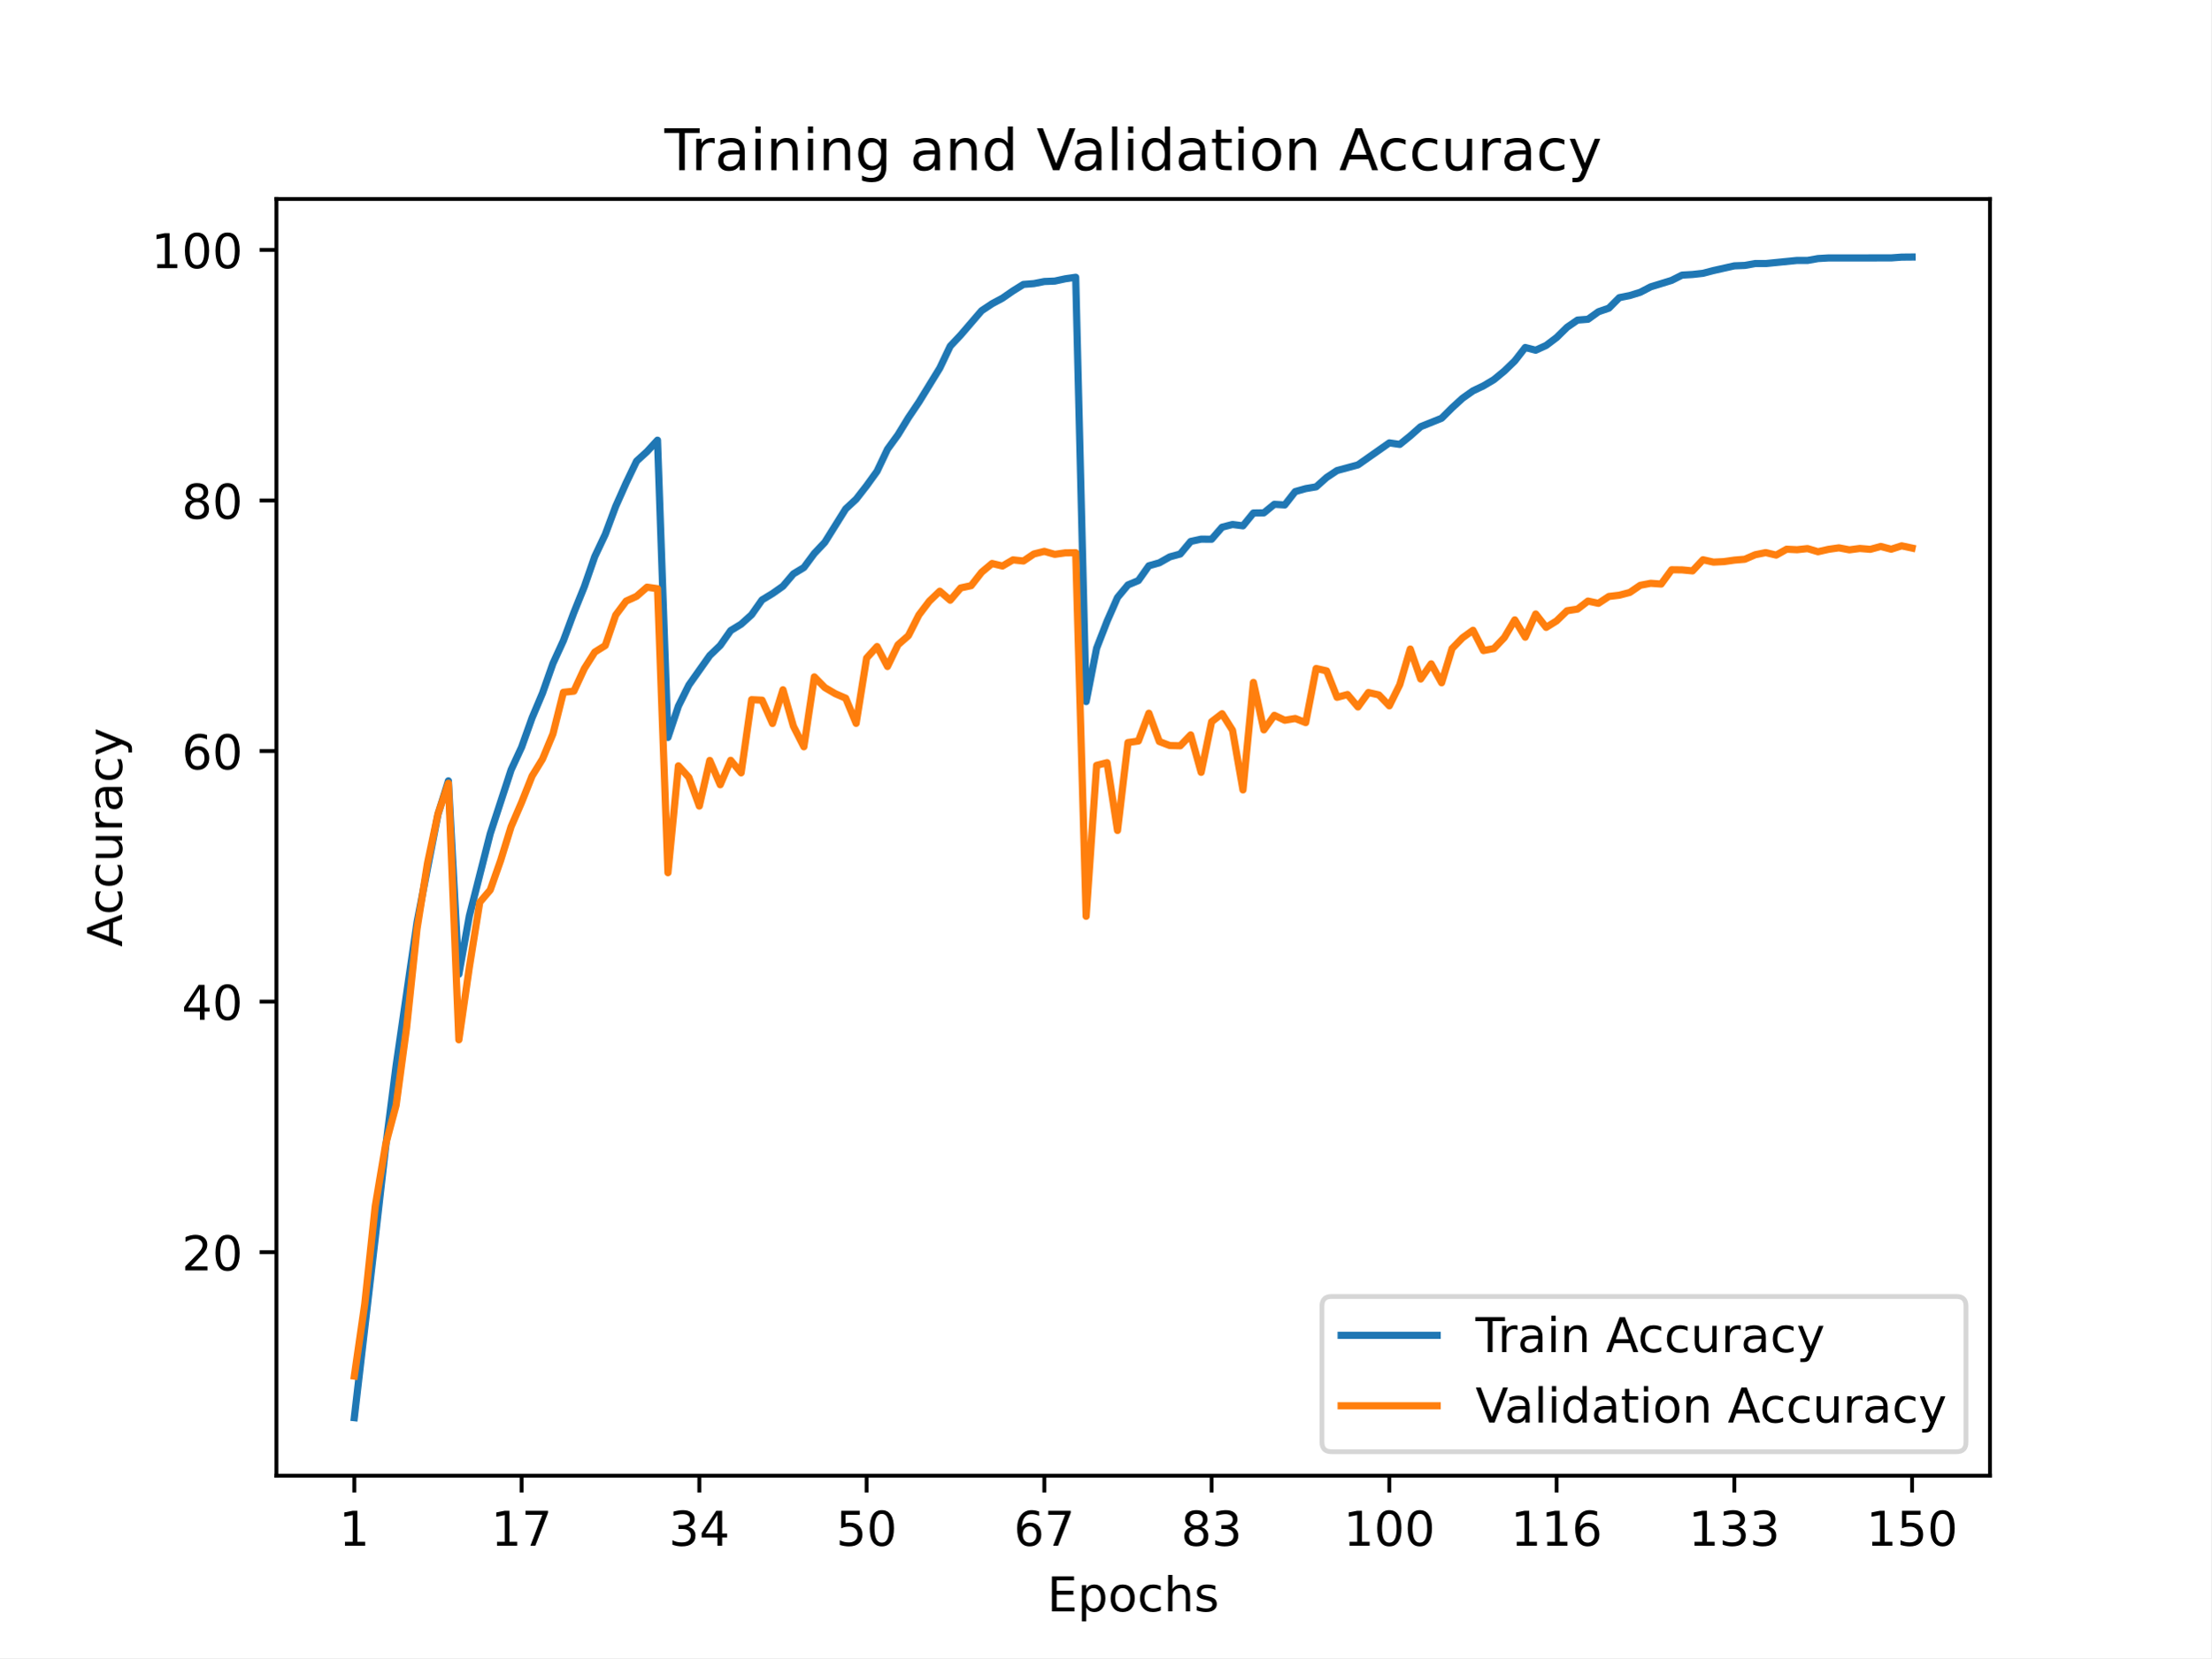
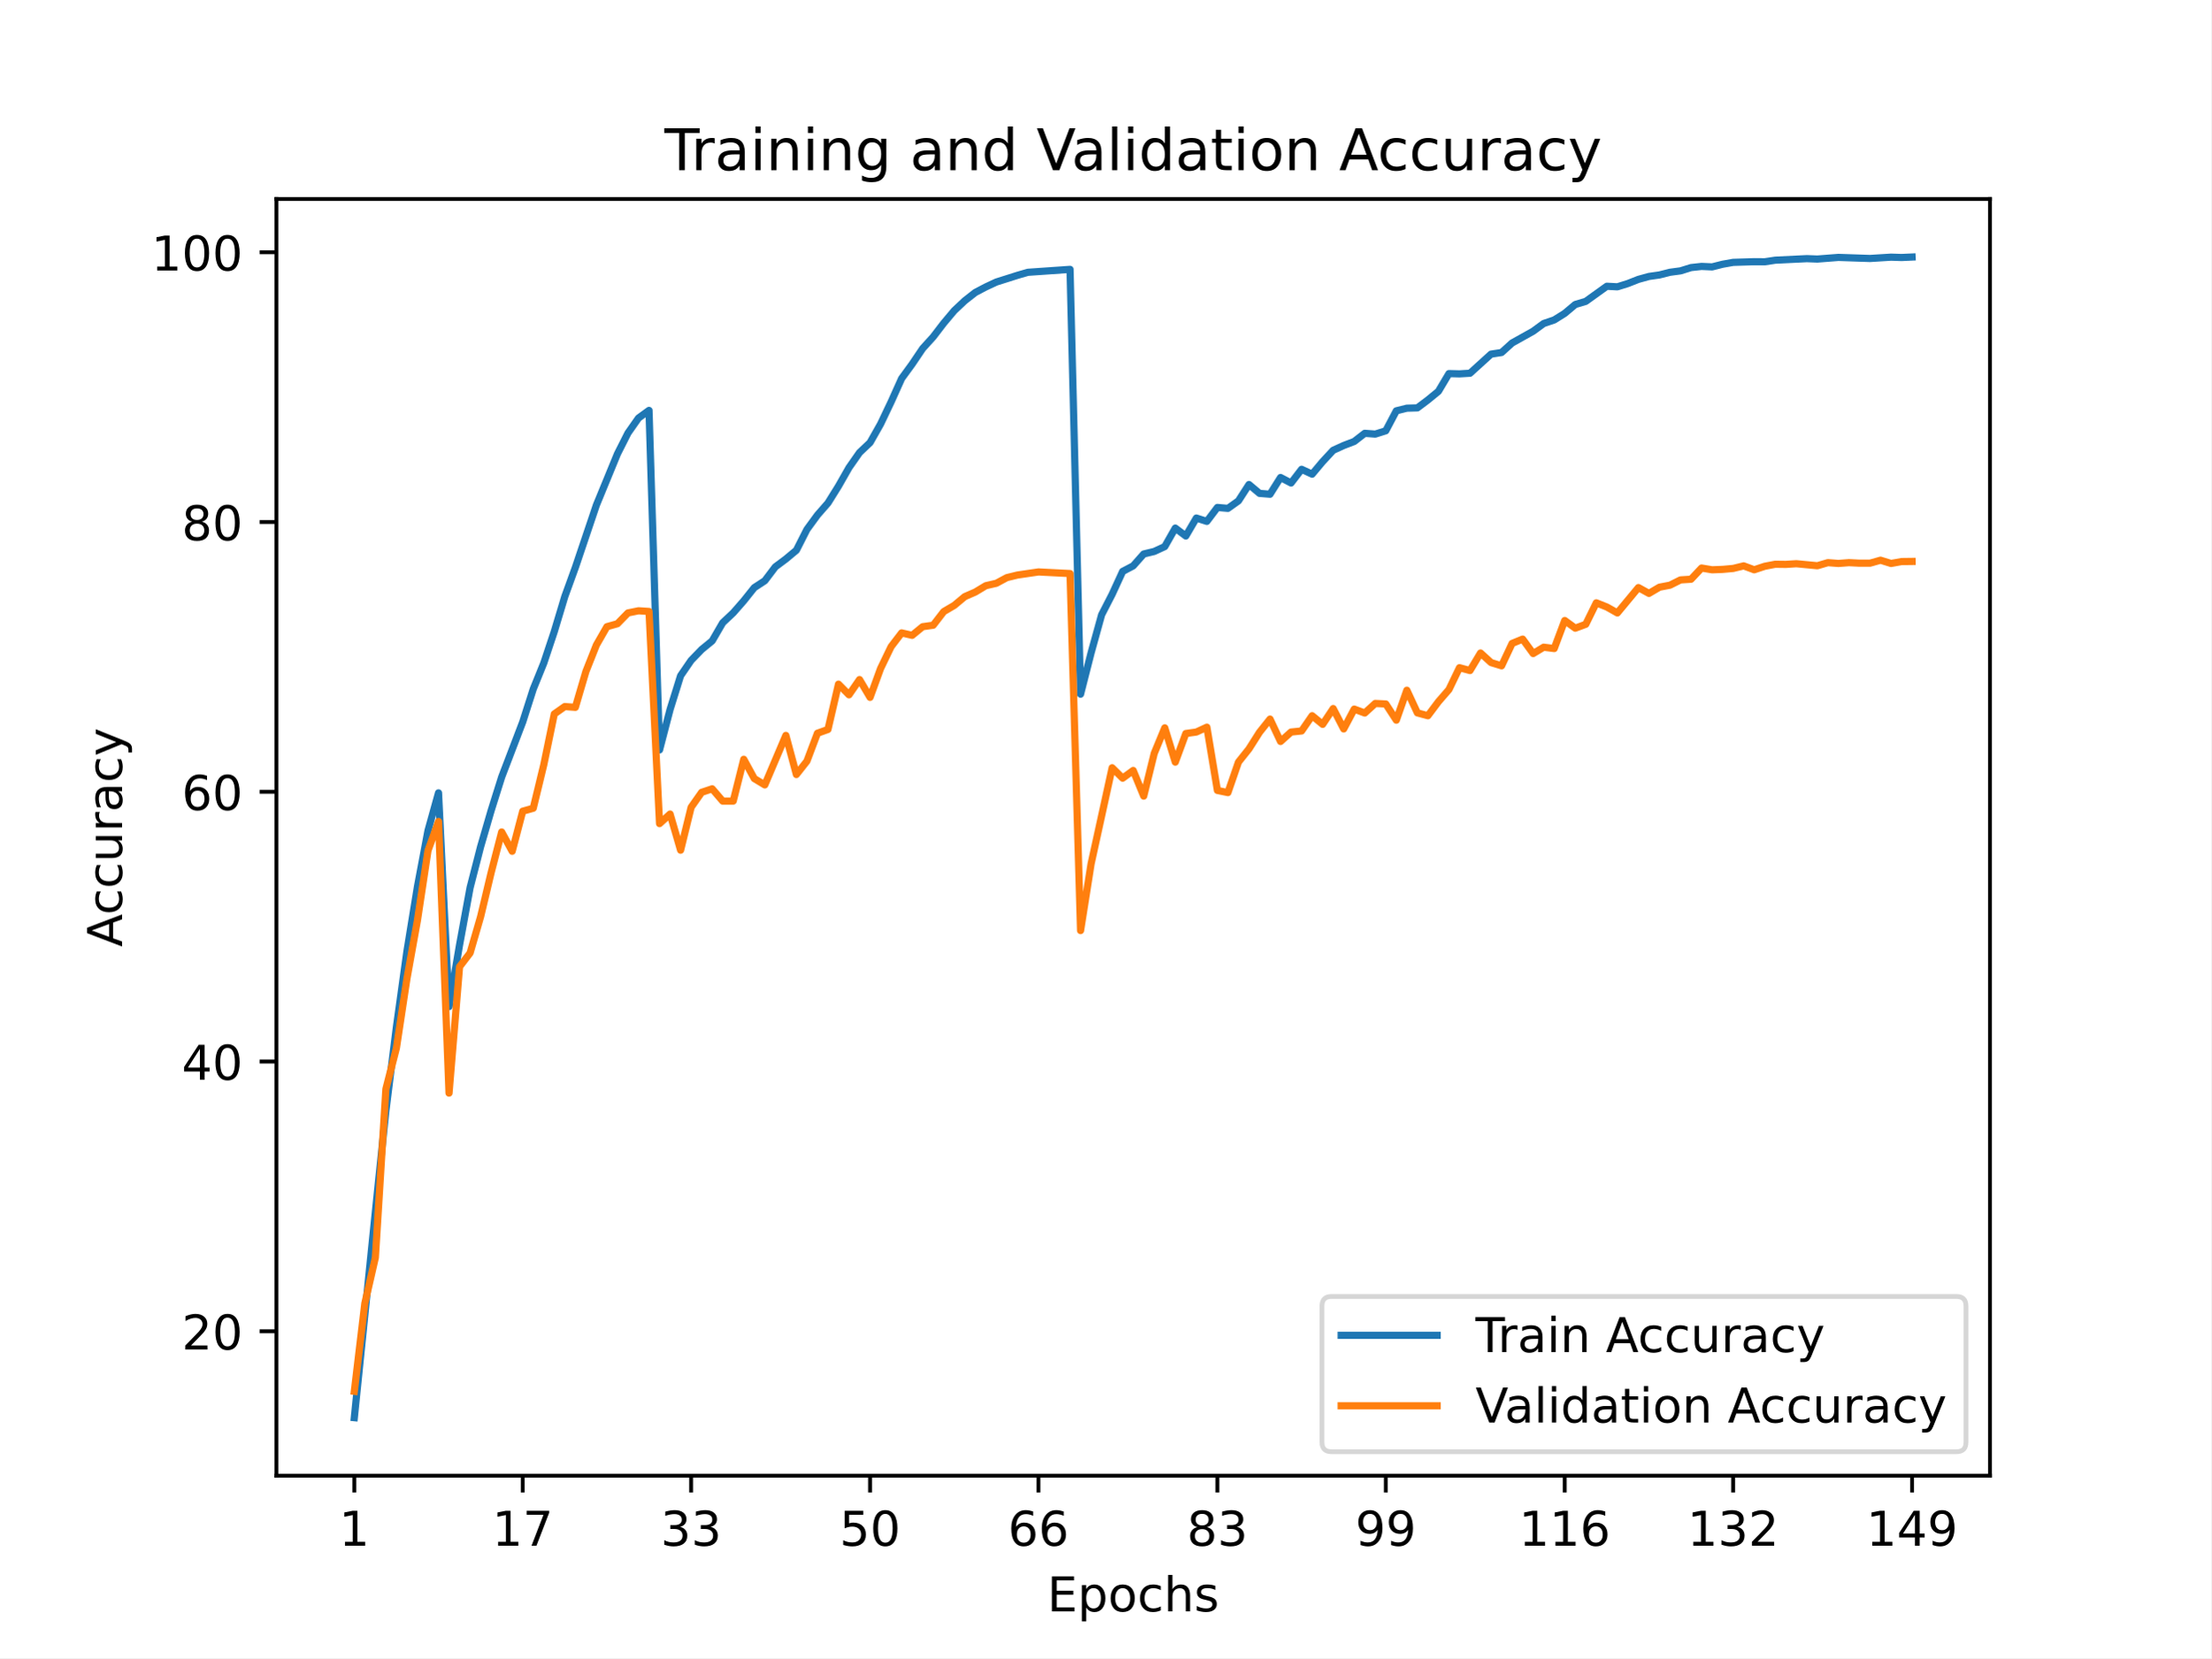
<svg xmlns="http://www.w3.org/2000/svg" xmlns:xlink="http://www.w3.org/1999/xlink" width="460.8pt" height="345.6pt" viewBox="0 0 460.8 345.6" version="1.1">
  <defs>
    <style type="text/css">*{stroke-linejoin: round; stroke-linecap: butt}</style>
  </defs>
  <g id="figure_1">
    <g id="patch_1">
      <path d="M 0 345.6  L 460.8 345.6  L 460.8 0  L 0 0  z " style="fill: #ffffff" />
    </g>
    <g id="axes_1">
      <g id="patch_2">
        <path d="M 57.6 307.584  L 414.72 307.584  L 414.72 41.472  L 57.6 41.472  z " style="fill: #ffffff" />
      </g>
      <g id="matplotlib.axis_1">
        <g id="xtick_1">
          <g id="line2d_1">
            <defs>
-               <path id="m12562f639a" d="M 0 0  L 0 3.5  " style="stroke: #000000; stroke-width: 0.8" />
+               <path id="ma870d7c509" d="M 0 0  L 0 3.5  " style="stroke: #000000; stroke-width: 0.8" />
            </defs>
            <g>
-               <use xlink:href="#m12562f639a" x="73.833" y="307.584" style="stroke: #000000; stroke-width: 0.8" />
+               <use xlink:href="#ma870d7c509" x="73.833" y="307.584" style="stroke: #000000; stroke-width: 0.8" />
            </g>
          </g>
          <g id="text_1">
            <g transform="translate(70.65148 322.1824) scale(0.1 -0.1)">
              <defs>
                <path id="DejaVuSans-31" d="M 794 531  L 1825 531  L 1825 4091  L 703 3866  L 703 4441  L 1819 4666  L 2450 4666  L 2450 531  L 3481 531  L 3481 0  L 794 0  L 794 531  z " transform="scale(0.015625)" />
              </defs>
              <use xlink:href="#DejaVuSans-31" />
            </g>
          </g>
        </g>
        <g id="xtick_2">
          <g id="line2d_2">
            <g>
-               <use xlink:href="#m12562f639a" x="108.695" y="307.584" style="stroke: #000000; stroke-width: 0.8" />
+               <use xlink:href="#ma870d7c509" x="108.931" y="307.584" style="stroke: #000000; stroke-width: 0.8" />
            </g>
          </g>
          <g id="text_2">
-             <g transform="translate(102.3325 322.1824) scale(0.1 -0.1)">
+             <g transform="translate(102.568 322.1824) scale(0.1 -0.1)">
              <defs>
                <path id="DejaVuSans-37" d="M 525 4666  L 3525 4666  L 3525 4397  L 1831 0  L 1172 0  L 2766 4134  L 525 4134  L 525 4666  z " transform="scale(0.015625)" />
              </defs>
              <use xlink:href="#DejaVuSans-31" />
              <use xlink:href="#DejaVuSans-37" x="63.623" />
            </g>
          </g>
        </g>
        <g id="xtick_3">
          <g id="line2d_3">
            <g>
-               <use xlink:href="#m12562f639a" x="145.736" y="307.584" style="stroke: #000000; stroke-width: 0.8" />
+               <use xlink:href="#ma870d7c509" x="144.028" y="307.584" style="stroke: #000000; stroke-width: 0.8" />
            </g>
          </g>
          <g id="text_3">
-             <g transform="translate(139.3736 322.1824) scale(0.1 -0.1)">
+             <g transform="translate(137.6658 322.1824) scale(0.1 -0.1)">
              <defs>
                <path id="DejaVuSans-33" d="M 2597 2516  Q 3050 2419 3304 2112  Q 3559 1806 3559 1356  Q 3559 666 3084 287  Q 2609 -91 1734 -91  Q 1441 -91 1130 -33  Q 819 25 488 141  L 488 750  Q 750 597 1062 519  Q 1375 441 1716 441  Q 2309 441 2620 675  Q 2931 909 2931 1356  Q 2931 1769 2642 2001  Q 2353 2234 1838 2234  L 1294 2234  L 1294 2753  L 1863 2753  Q 2328 2753 2575 2939  Q 2822 3125 2822 3475  Q 2822 3834 2567 4026  Q 2313 4219 1838 4219  Q 1578 4219 1281 4162  Q 984 4106 628 3988  L 628 4550  Q 988 4650 1302 4700  Q 1616 4750 1894 4750  Q 2613 4750 3031 4423  Q 3450 4097 3450 3541  Q 3450 3153 3228 2886  Q 3006 2619 2597 2516  z " transform="scale(0.015625)" />
-                 <path id="DejaVuSans-34" d="M 2419 4116  L 825 1625  L 2419 1625  L 2419 4116  z M 2253 4666  L 3047 4666  L 3047 1625  L 3713 1625  L 3713 1100  L 3047 1100  L 3047 0  L 2419 0  L 2419 1100  L 313 1100  L 313 1709  L 2253 4666  z " transform="scale(0.015625)" />
              </defs>
              <use xlink:href="#DejaVuSans-33" />
-               <use xlink:href="#DejaVuSans-34" x="63.623" />
+               <use xlink:href="#DejaVuSans-33" x="63.623" />
            </g>
          </g>
        </g>
        <g id="xtick_4">
          <g id="line2d_4">
            <g>
-               <use xlink:href="#m12562f639a" x="180.598" y="307.584" style="stroke: #000000; stroke-width: 0.8" />
+               <use xlink:href="#ma870d7c509" x="181.32" y="307.584" style="stroke: #000000; stroke-width: 0.8" />
            </g>
          </g>
          <g id="text_4">
-             <g transform="translate(174.2358 322.1824) scale(0.1 -0.1)">
+             <g transform="translate(174.9572 322.1824) scale(0.1 -0.1)">
              <defs>
                <path id="DejaVuSans-35" d="M 691 4666  L 3169 4666  L 3169 4134  L 1269 4134  L 1269 2991  Q 1406 3038 1543 3061  Q 1681 3084 1819 3084  Q 2600 3084 3056 2656  Q 3513 2228 3513 1497  Q 3513 744 3044 326  Q 2575 -91 1722 -91  Q 1428 -91 1123 -41  Q 819 9 494 109  L 494 744  Q 775 591 1075 516  Q 1375 441 1709 441  Q 2250 441 2565 725  Q 2881 1009 2881 1497  Q 2881 1984 2565 2268  Q 2250 2553 1709 2553  Q 1456 2553 1204 2497  Q 953 2441 691 2322  L 691 4666  z " transform="scale(0.015625)" />
                <path id="DejaVuSans-30" d="M 2034 4250  Q 1547 4250 1301 3770  Q 1056 3291 1056 2328  Q 1056 1369 1301 889  Q 1547 409 2034 409  Q 2525 409 2770 889  Q 3016 1369 3016 2328  Q 3016 3291 2770 3770  Q 2525 4250 2034 4250  z M 2034 4750  Q 2819 4750 3233 4129  Q 3647 3509 3647 2328  Q 3647 1150 3233 529  Q 2819 -91 2034 -91  Q 1250 -91 836 529  Q 422 1150 422 2328  Q 422 3509 836 4129  Q 1250 4750 2034 4750  z " transform="scale(0.015625)" />
              </defs>
              <use xlink:href="#DejaVuSans-35" />
              <use xlink:href="#DejaVuSans-30" x="63.623" />
            </g>
          </g>
        </g>
        <g id="xtick_5">
          <g id="line2d_5">
            <g>
-               <use xlink:href="#m12562f639a" x="217.639" y="307.584" style="stroke: #000000; stroke-width: 0.8" />
+               <use xlink:href="#ma870d7c509" x="216.417" y="307.584" style="stroke: #000000; stroke-width: 0.8" />
            </g>
          </g>
          <g id="text_5">
-             <g transform="translate(211.2769 322.1824) scale(0.1 -0.1)">
+             <g transform="translate(210.055 322.1824) scale(0.1 -0.1)">
              <defs>
                <path id="DejaVuSans-36" d="M 2113 2584  Q 1688 2584 1439 2293  Q 1191 2003 1191 1497  Q 1191 994 1439 701  Q 1688 409 2113 409  Q 2538 409 2786 701  Q 3034 994 3034 1497  Q 3034 2003 2786 2293  Q 2538 2584 2113 2584  z M 3366 4563  L 3366 3988  Q 3128 4100 2886 4159  Q 2644 4219 2406 4219  Q 1781 4219 1451 3797  Q 1122 3375 1075 2522  Q 1259 2794 1537 2939  Q 1816 3084 2150 3084  Q 2853 3084 3261 2657  Q 3669 2231 3669 1497  Q 3669 778 3244 343  Q 2819 -91 2113 -91  Q 1303 -91 875 529  Q 447 1150 447 2328  Q 447 3434 972 4092  Q 1497 4750 2381 4750  Q 2619 4750 2861 4703  Q 3103 4656 3366 4563  z " transform="scale(0.015625)" />
              </defs>
              <use xlink:href="#DejaVuSans-36" />
-               <use xlink:href="#DejaVuSans-37" x="63.623" />
+               <use xlink:href="#DejaVuSans-36" x="63.623" />
            </g>
          </g>
        </g>
        <g id="xtick_6">
          <g id="line2d_6">
            <g>
-               <use xlink:href="#m12562f639a" x="252.502" y="307.584" style="stroke: #000000; stroke-width: 0.8" />
+               <use xlink:href="#ma870d7c509" x="253.709" y="307.584" style="stroke: #000000; stroke-width: 0.8" />
            </g>
          </g>
          <g id="text_6">
-             <g transform="translate(246.1392 322.1824) scale(0.1 -0.1)">
+             <g transform="translate(247.3464 322.1824) scale(0.1 -0.1)">
              <defs>
                <path id="DejaVuSans-38" d="M 2034 2216  Q 1584 2216 1326 1975  Q 1069 1734 1069 1313  Q 1069 891 1326 650  Q 1584 409 2034 409  Q 2484 409 2743 651  Q 3003 894 3003 1313  Q 3003 1734 2745 1975  Q 2488 2216 2034 2216  z M 1403 2484  Q 997 2584 770 2862  Q 544 3141 544 3541  Q 544 4100 942 4425  Q 1341 4750 2034 4750  Q 2731 4750 3128 4425  Q 3525 4100 3525 3541  Q 3525 3141 3298 2862  Q 3072 2584 2669 2484  Q 3125 2378 3379 2068  Q 3634 1759 3634 1313  Q 3634 634 3220 271  Q 2806 -91 2034 -91  Q 1263 -91 848 271  Q 434 634 434 1313  Q 434 1759 690 2068  Q 947 2378 1403 2484  z M 1172 3481  Q 1172 3119 1398 2916  Q 1625 2713 2034 2713  Q 2441 2713 2670 2916  Q 2900 3119 2900 3481  Q 2900 3844 2670 4047  Q 2441 4250 2034 4250  Q 1625 4250 1398 4047  Q 1172 3844 1172 3481  z " transform="scale(0.015625)" />
              </defs>
              <use xlink:href="#DejaVuSans-38" />
              <use xlink:href="#DejaVuSans-33" x="63.623" />
            </g>
          </g>
        </g>
        <g id="xtick_7">
          <g id="line2d_7">
            <g>
-               <use xlink:href="#m12562f639a" x="289.543" y="307.584" style="stroke: #000000; stroke-width: 0.8" />
+               <use xlink:href="#ma870d7c509" x="288.807" y="307.584" style="stroke: #000000; stroke-width: 0.8" />
            </g>
          </g>
          <g id="text_7">
-             <g transform="translate(279.999 322.1824) scale(0.1 -0.1)">
-               <use xlink:href="#DejaVuSans-31" />
-               <use xlink:href="#DejaVuSans-30" x="63.623" />
-               <use xlink:href="#DejaVuSans-30" x="127.246" />
+             <g transform="translate(282.4442 322.1824) scale(0.1 -0.1)">
+               <defs>
+                 <path id="DejaVuSans-39" d="M 703 97  L 703 672  Q 941 559 1184 500  Q 1428 441 1663 441  Q 2288 441 2617 861  Q 2947 1281 2994 2138  Q 2813 1869 2534 1725  Q 2256 1581 1919 1581  Q 1219 1581 811 2004  Q 403 2428 403 3163  Q 403 3881 828 4315  Q 1253 4750 1959 4750  Q 2769 4750 3195 4129  Q 3622 3509 3622 2328  Q 3622 1225 3098 567  Q 2575 -91 1691 -91  Q 1453 -91 1209 -44  Q 966 3 703 97  z M 1959 2075  Q 2384 2075 2632 2365  Q 2881 2656 2881 3163  Q 2881 3666 2632 3958  Q 2384 4250 1959 4250  Q 1534 4250 1286 3958  Q 1038 3666 1038 3163  Q 1038 2656 1286 2365  Q 1534 2075 1959 2075  z " transform="scale(0.015625)" />
+               </defs>
+               <use xlink:href="#DejaVuSans-39" />
+               <use xlink:href="#DejaVuSans-39" x="63.623" />
            </g>
          </g>
        </g>
        <g id="xtick_8">
          <g id="line2d_8">
            <g>
-               <use xlink:href="#m12562f639a" x="324.405" y="307.584" style="stroke: #000000; stroke-width: 0.8" />
+               <use xlink:href="#ma870d7c509" x="326.098" y="307.584" style="stroke: #000000; stroke-width: 0.8" />
            </g>
          </g>
          <g id="text_8">
-             <g transform="translate(314.8613 322.1824) scale(0.1 -0.1)">
+             <g transform="translate(316.5543 322.1824) scale(0.1 -0.1)">
              <use xlink:href="#DejaVuSans-31" />
              <use xlink:href="#DejaVuSans-31" x="63.623" />
              <use xlink:href="#DejaVuSans-36" x="127.246" />
            </g>
          </g>
        </g>
        <g id="xtick_9">
          <g id="line2d_9">
            <g>
-               <use xlink:href="#m12562f639a" x="361.446" y="307.584" style="stroke: #000000; stroke-width: 0.8" />
+               <use xlink:href="#ma870d7c509" x="361.196" y="307.584" style="stroke: #000000; stroke-width: 0.8" />
            </g>
          </g>
          <g id="text_9">
-             <g transform="translate(351.9024 322.1824) scale(0.1 -0.1)">
+             <g transform="translate(351.6521 322.1824) scale(0.1 -0.1)">
+               <defs>
+                 <path id="DejaVuSans-32" d="M 1228 531  L 3431 531  L 3431 0  L 469 0  L 469 531  Q 828 903 1448 1529  Q 2069 2156 2228 2338  Q 2531 2678 2651 2914  Q 2772 3150 2772 3378  Q 2772 3750 2511 3984  Q 2250 4219 1831 4219  Q 1534 4219 1204 4116  Q 875 4013 500 3803  L 500 4441  Q 881 4594 1212 4672  Q 1544 4750 1819 4750  Q 2544 4750 2975 4387  Q 3406 4025 3406 3419  Q 3406 3131 3298 2873  Q 3191 2616 2906 2266  Q 2828 2175 2409 1742  Q 1991 1309 1228 531  z " transform="scale(0.015625)" />
+               </defs>
              <use xlink:href="#DejaVuSans-31" />
              <use xlink:href="#DejaVuSans-33" x="63.623" />
-               <use xlink:href="#DejaVuSans-33" x="127.246" />
+               <use xlink:href="#DejaVuSans-32" x="127.246" />
            </g>
          </g>
        </g>
        <g id="xtick_10">
          <g id="line2d_10">
            <g>
-               <use xlink:href="#m12562f639a" x="398.487" y="307.584" style="stroke: #000000; stroke-width: 0.8" />
+               <use xlink:href="#ma870d7c509" x="398.487" y="307.584" style="stroke: #000000; stroke-width: 0.8" />
            </g>
          </g>
          <g id="text_10">
            <g transform="translate(388.9435 322.1824) scale(0.1 -0.1)">
-               <use xlink:href="#DejaVuSans-31" />
-               <use xlink:href="#DejaVuSans-35" x="63.623" />
-               <use xlink:href="#DejaVuSans-30" x="127.246" />
+               <defs>
+                 <path id="DejaVuSans-34" d="M 2419 4116  L 825 1625  L 2419 1625  L 2419 4116  z M 2253 4666  L 3047 4666  L 3047 1625  L 3713 1625  L 3713 1100  L 3047 1100  L 3047 0  L 2419 0  L 2419 1100  L 313 1100  L 313 1709  L 2253 4666  z " transform="scale(0.015625)" />
+               </defs>
+               <use xlink:href="#DejaVuSans-31" />
+               <use xlink:href="#DejaVuSans-34" x="63.623" />
+               <use xlink:href="#DejaVuSans-39" x="127.246" />
            </g>
          </g>
        </g>
        <g id="text_11">
          <g transform="translate(218.2444 335.8606) scale(0.1 -0.1)">
            <defs>
              <path id="DejaVuSans-45" d="M 628 4666  L 3578 4666  L 3578 4134  L 1259 4134  L 1259 2753  L 3481 2753  L 3481 2222  L 1259 2222  L 1259 531  L 3634 531  L 3634 0  L 628 0  L 628 4666  z " transform="scale(0.015625)" />
              <path id="DejaVuSans-70" d="M 1159 525  L 1159 -1331  L 581 -1331  L 581 3500  L 1159 3500  L 1159 2969  Q 1341 3281 1617 3432  Q 1894 3584 2278 3584  Q 2916 3584 3314 3078  Q 3713 2572 3713 1747  Q 3713 922 3314 415  Q 2916 -91 2278 -91  Q 1894 -91 1617 61  Q 1341 213 1159 525  z M 3116 1747  Q 3116 2381 2855 2742  Q 2594 3103 2138 3103  Q 1681 3103 1420 2742  Q 1159 2381 1159 1747  Q 1159 1113 1420 752  Q 1681 391 2138 391  Q 2594 391 2855 752  Q 3116 1113 3116 1747  z " transform="scale(0.015625)" />
              <path id="DejaVuSans-6f" d="M 1959 3097  Q 1497 3097 1228 2736  Q 959 2375 959 1747  Q 959 1119 1226 758  Q 1494 397 1959 397  Q 2419 397 2687 759  Q 2956 1122 2956 1747  Q 2956 2369 2687 2733  Q 2419 3097 1959 3097  z M 1959 3584  Q 2709 3584 3137 3096  Q 3566 2609 3566 1747  Q 3566 888 3137 398  Q 2709 -91 1959 -91  Q 1206 -91 779 398  Q 353 888 353 1747  Q 353 2609 779 3096  Q 1206 3584 1959 3584  z " transform="scale(0.015625)" />
              <path id="DejaVuSans-63" d="M 3122 3366  L 3122 2828  Q 2878 2963 2633 3030  Q 2388 3097 2138 3097  Q 1578 3097 1268 2742  Q 959 2388 959 1747  Q 959 1106 1268 751  Q 1578 397 2138 397  Q 2388 397 2633 464  Q 2878 531 3122 666  L 3122 134  Q 2881 22 2623 -34  Q 2366 -91 2075 -91  Q 1284 -91 818 406  Q 353 903 353 1747  Q 353 2603 823 3093  Q 1294 3584 2113 3584  Q 2378 3584 2631 3529  Q 2884 3475 3122 3366  z " transform="scale(0.015625)" />
              <path id="DejaVuSans-68" d="M 3513 2113  L 3513 0  L 2938 0  L 2938 2094  Q 2938 2591 2744 2837  Q 2550 3084 2163 3084  Q 1697 3084 1428 2787  Q 1159 2491 1159 1978  L 1159 0  L 581 0  L 581 4863  L 1159 4863  L 1159 2956  Q 1366 3272 1645 3428  Q 1925 3584 2291 3584  Q 2894 3584 3203 3211  Q 3513 2838 3513 2113  z " transform="scale(0.015625)" />
              <path id="DejaVuSans-73" d="M 2834 3397  L 2834 2853  Q 2591 2978 2328 3040  Q 2066 3103 1784 3103  Q 1356 3103 1142 2972  Q 928 2841 928 2578  Q 928 2378 1081 2264  Q 1234 2150 1697 2047  L 1894 2003  Q 2506 1872 2764 1633  Q 3022 1394 3022 966  Q 3022 478 2636 193  Q 2250 -91 1575 -91  Q 1294 -91 989 -36  Q 684 19 347 128  L 347 722  Q 666 556 975 473  Q 1284 391 1588 391  Q 1994 391 2212 530  Q 2431 669 2431 922  Q 2431 1156 2273 1281  Q 2116 1406 1581 1522  L 1381 1569  Q 847 1681 609 1914  Q 372 2147 372 2553  Q 372 3047 722 3315  Q 1072 3584 1716 3584  Q 2034 3584 2315 3537  Q 2597 3491 2834 3397  z " transform="scale(0.015625)" />
            </defs>
            <use xlink:href="#DejaVuSans-45" />
            <use xlink:href="#DejaVuSans-70" x="63.184" />
            <use xlink:href="#DejaVuSans-6f" x="126.66" />
            <use xlink:href="#DejaVuSans-63" x="187.842" />
            <use xlink:href="#DejaVuSans-68" x="242.822" />
            <use xlink:href="#DejaVuSans-73" x="306.201" />
          </g>
        </g>
      </g>
      <g id="matplotlib.axis_2">
        <g id="ytick_1">
          <g id="line2d_11">
            <defs>
-               <path id="m6fc4ee5224" d="M 0 0  L -3.5 0  " style="stroke: #000000; stroke-width: 0.8" />
+               <path id="mbb28086193" d="M 0 0  L -3.5 0  " style="stroke: #000000; stroke-width: 0.8" />
            </defs>
            <g>
-               <use xlink:href="#m6fc4ee5224" x="57.6" y="260.997" style="stroke: #000000; stroke-width: 0.8" />
+               <use xlink:href="#mbb28086193" x="57.6" y="277.484" style="stroke: #000000; stroke-width: 0.8" />
            </g>
          </g>
          <g id="text_12">
-             <g transform="translate(37.875 264.7959) scale(0.1 -0.1)">
-               <defs>
-                 <path id="DejaVuSans-32" d="M 1228 531  L 3431 531  L 3431 0  L 469 0  L 469 531  Q 828 903 1448 1529  Q 2069 2156 2228 2338  Q 2531 2678 2651 2914  Q 2772 3150 2772 3378  Q 2772 3750 2511 3984  Q 2250 4219 1831 4219  Q 1534 4219 1204 4116  Q 875 4013 500 3803  L 500 4441  Q 881 4594 1212 4672  Q 1544 4750 1819 4750  Q 2544 4750 2975 4387  Q 3406 4025 3406 3419  Q 3406 3131 3298 2873  Q 3191 2616 2906 2266  Q 2828 2175 2409 1742  Q 1991 1309 1228 531  z " transform="scale(0.015625)" />
-               </defs>
+             <g transform="translate(37.875 281.2835) scale(0.1 -0.1)">
              <use xlink:href="#DejaVuSans-32" />
              <use xlink:href="#DejaVuSans-30" x="63.623" />
            </g>
          </g>
        </g>
        <g id="ytick_2">
          <g id="line2d_12">
            <g>
-               <use xlink:href="#m6fc4ee5224" x="57.6" y="208.769" style="stroke: #000000; stroke-width: 0.8" />
+               <use xlink:href="#mbb28086193" x="57.6" y="221.258" style="stroke: #000000; stroke-width: 0.8" />
            </g>
          </g>
          <g id="text_13">
-             <g transform="translate(37.875 212.5679) scale(0.1 -0.1)">
+             <g transform="translate(37.875 225.057) scale(0.1 -0.1)">
              <use xlink:href="#DejaVuSans-34" />
              <use xlink:href="#DejaVuSans-30" x="63.623" />
            </g>
          </g>
        </g>
        <g id="ytick_3">
          <g id="line2d_13">
            <g>
-               <use xlink:href="#m6fc4ee5224" x="57.6" y="156.541" style="stroke: #000000; stroke-width: 0.8" />
+               <use xlink:href="#mbb28086193" x="57.6" y="165.031" style="stroke: #000000; stroke-width: 0.8" />
            </g>
          </g>
          <g id="text_14">
-             <g transform="translate(37.875 160.3399) scale(0.1 -0.1)">
+             <g transform="translate(37.875 168.8306) scale(0.1 -0.1)">
              <use xlink:href="#DejaVuSans-36" />
              <use xlink:href="#DejaVuSans-30" x="63.623" />
            </g>
          </g>
        </g>
        <g id="ytick_4">
          <g id="line2d_14">
            <g>
-               <use xlink:href="#m6fc4ee5224" x="57.6" y="104.313" style="stroke: #000000; stroke-width: 0.8" />
+               <use xlink:href="#mbb28086193" x="57.6" y="108.805" style="stroke: #000000; stroke-width: 0.8" />
            </g>
          </g>
          <g id="text_15">
-             <g transform="translate(37.875 108.1119) scale(0.1 -0.1)">
+             <g transform="translate(37.875 112.6041) scale(0.1 -0.1)">
              <use xlink:href="#DejaVuSans-38" />
              <use xlink:href="#DejaVuSans-30" x="63.623" />
            </g>
          </g>
        </g>
        <g id="ytick_5">
          <g id="line2d_15">
            <g>
-               <use xlink:href="#m6fc4ee5224" x="57.6" y="52.085" style="stroke: #000000; stroke-width: 0.8" />
+               <use xlink:href="#mbb28086193" x="57.6" y="52.578" style="stroke: #000000; stroke-width: 0.8" />
            </g>
          </g>
          <g id="text_16">
-             <g transform="translate(31.5125 55.88394) scale(0.1 -0.1)">
+             <g transform="translate(31.5125 56.37763) scale(0.1 -0.1)">
              <use xlink:href="#DejaVuSans-31" />
              <use xlink:href="#DejaVuSans-30" x="63.623" />
              <use xlink:href="#DejaVuSans-30" x="127.246" />
            </g>
          </g>
        </g>
        <g id="text_17">
          <g transform="translate(25.43281 197.3561) rotate(-90) scale(0.1 -0.1)">
            <defs>
              <path id="DejaVuSans-41" d="M 2188 4044  L 1331 1722  L 3047 1722  L 2188 4044  z M 1831 4666  L 2547 4666  L 4325 0  L 3669 0  L 3244 1197  L 1141 1197  L 716 0  L 50 0  L 1831 4666  z " transform="scale(0.015625)" />
              <path id="DejaVuSans-75" d="M 544 1381  L 544 3500  L 1119 3500  L 1119 1403  Q 1119 906 1312 657  Q 1506 409 1894 409  Q 2359 409 2629 706  Q 2900 1003 2900 1516  L 2900 3500  L 3475 3500  L 3475 0  L 2900 0  L 2900 538  Q 2691 219 2414 64  Q 2138 -91 1772 -91  Q 1169 -91 856 284  Q 544 659 544 1381  z M 1991 3584  L 1991 3584  z " transform="scale(0.015625)" />
              <path id="DejaVuSans-72" d="M 2631 2963  Q 2534 3019 2420 3045  Q 2306 3072 2169 3072  Q 1681 3072 1420 2755  Q 1159 2438 1159 1844  L 1159 0  L 581 0  L 581 3500  L 1159 3500  L 1159 2956  Q 1341 3275 1631 3429  Q 1922 3584 2338 3584  Q 2397 3584 2469 3576  Q 2541 3569 2628 3553  L 2631 2963  z " transform="scale(0.015625)" />
              <path id="DejaVuSans-61" d="M 2194 1759  Q 1497 1759 1228 1600  Q 959 1441 959 1056  Q 959 750 1161 570  Q 1363 391 1709 391  Q 2188 391 2477 730  Q 2766 1069 2766 1631  L 2766 1759  L 2194 1759  z M 3341 1997  L 3341 0  L 2766 0  L 2766 531  Q 2569 213 2275 61  Q 1981 -91 1556 -91  Q 1019 -91 701 211  Q 384 513 384 1019  Q 384 1609 779 1909  Q 1175 2209 1959 2209  L 2766 2209  L 2766 2266  Q 2766 2663 2505 2880  Q 2244 3097 1772 3097  Q 1472 3097 1187 3025  Q 903 2953 641 2809  L 641 3341  Q 956 3463 1253 3523  Q 1550 3584 1831 3584  Q 2591 3584 2966 3190  Q 3341 2797 3341 1997  z " transform="scale(0.015625)" />
              <path id="DejaVuSans-79" d="M 2059 -325  Q 1816 -950 1584 -1140  Q 1353 -1331 966 -1331  L 506 -1331  L 506 -850  L 844 -850  Q 1081 -850 1212 -737  Q 1344 -625 1503 -206  L 1606 56  L 191 3500  L 800 3500  L 1894 763  L 2988 3500  L 3597 3500  L 2059 -325  z " transform="scale(0.015625)" />
            </defs>
            <use xlink:href="#DejaVuSans-41" />
            <use xlink:href="#DejaVuSans-63" x="66.658" />
            <use xlink:href="#DejaVuSans-63" x="121.639" />
            <use xlink:href="#DejaVuSans-75" x="176.619" />
            <use xlink:href="#DejaVuSans-72" x="239.998" />
            <use xlink:href="#DejaVuSans-61" x="281.111" />
            <use xlink:href="#DejaVuSans-63" x="342.391" />
            <use xlink:href="#DejaVuSans-79" x="397.371" />
          </g>
        </g>
      </g>
      <g id="line2d_16">
-         <path d="M 73.833 295.488  L 78.191 258.072  L 80.369 239.019  L 82.548 222.071  L 86.906 192.223  L 91.264 169.77  L 93.443 162.756  L 95.622 203.06  L 97.801 190.928  L 102.158 173.781  L 106.516 160.453  L 108.695 155.742  L 110.874 149.636  L 113.053 144.476  L 115.232 138.287  L 117.411 133.524  L 119.589 127.68  L 121.768 122.279  L 123.947 116.001  L 126.126 111.395  L 128.305 105.551  L 130.484 100.657  L 132.663 96.108  L 134.842 94.123  L 137.021 91.747  L 139.199 153.699  L 141.378 147.176  L 143.557 142.789  L 147.915 136.626  L 150.094 134.532  L 152.273 131.424  L 154.452 130.098  L 156.631 128.129  L 158.809 125.032  L 160.988 123.715  L 163.167 122.18  L 165.346 119.605  L 167.525 118.294  L 169.704 115.348  L 171.883 113.045  L 176.241 106.073  L 178.419 104.046  L 180.598 101.247  L 182.777 98.228  L 184.956 93.627  L 187.135 90.629  L 189.314 87.062  L 191.493 83.824  L 195.851 76.726  L 198.029 72.145  L 200.208 69.832  L 204.566 64.76  L 206.745 63.309  L 208.924 62.139  L 211.103 60.629  L 213.282 59.277  L 215.461 59.104  L 217.639 58.671  L 219.818 58.582  L 221.997 58.107  L 224.176 57.788  L 226.355 146.231  L 228.534 135.112  L 230.713 129.497  L 232.892 124.53  L 235.071 121.914  L 237.249 121  L 239.428 117.923  L 241.607 117.307  L 243.786 116.069  L 245.965 115.469  L 248.144 112.852  L 250.323 112.371  L 252.502 112.392  L 254.681 109.88  L 256.859 109.316  L 259.038 109.598  L 261.217 106.919  L 263.396 106.888  L 265.575 105.107  L 267.754 105.237  L 269.933 102.453  L 272.112 101.837  L 274.291 101.466  L 276.469 99.518  L 278.648 98.071  L 283.006 96.891  L 289.543 92.305  L 291.722 92.624  L 293.901 90.854  L 296.079 88.926  L 300.437 87.171  L 302.616 84.999  L 304.795 83.004  L 306.974 81.463  L 309.153 80.424  L 311.332 79.128  L 313.511 77.332  L 315.689 75.227  L 317.868 72.428  L 320.047 72.992  L 322.226 71.994  L 324.405 70.349  L 326.584 68.208  L 328.763 66.709  L 330.942 66.541  L 333.121 64.975  L 335.299 64.223  L 337.478 62.034  L 339.657 61.595  L 341.836 60.916  L 344.015 59.783  L 348.373 58.436  L 350.552 57.334  L 352.731 57.208  L 354.909 56.963  L 357.088 56.388  L 361.446 55.406  L 363.625 55.318  L 365.804 54.926  L 367.983 54.931  L 374.519 54.273  L 376.698 54.278  L 378.877 53.887  L 381.056 53.761  L 394.129 53.751  L 396.308 53.589  L 398.487 53.568  L 398.487 53.568  " clip-path="url(#p7539774897)" style="fill: none; stroke: #1f77b4; stroke-width: 1.5; stroke-linecap: square" />
+         <path d="M 73.833 295.488  L 78.22 252.604  L 80.414 231.485  L 82.607 214.078  L 84.801 198.261  L 86.994 184.795  L 89.188 173.134  L 91.382 165.256  L 93.575 209.816  L 95.769 196.929  L 97.962 185.014  L 100.156 176.479  L 102.35 168.939  L 104.543 161.961  L 108.931 150.48  L 111.124 143.626  L 113.318 138.211  L 115.511 131.627  L 117.705 124.329  L 119.899 118.285  L 124.286 105.274  L 128.673 94.602  L 130.867 90.261  L 133.06 87.135  L 135.254 85.538  L 137.447 156.299  L 139.641 147.877  L 141.835 140.843  L 144.028 137.643  L 146.222 135.372  L 148.416 133.578  L 150.609 129.8  L 152.803 127.736  L 154.996 125.229  L 157.19 122.479  L 159.384 121.045  L 161.577 118.15  L 163.771 116.514  L 165.964 114.686  L 168.158 110.362  L 170.352 107.36  L 172.545 104.847  L 174.739 101.321  L 176.932 97.47  L 179.126 94.332  L 181.32 92.252  L 183.513 88.378  L 185.707 83.767  L 187.901 78.887  L 190.094 75.884  L 192.288 72.629  L 194.481 70.211  L 196.675 67.349  L 198.869 64.74  L 201.062 62.677  L 203.256 60.956  L 205.449 59.804  L 207.643 58.78  L 212.03 57.386  L 214.224 56.75  L 222.998 56.138  L 225.192 144.683  L 227.386 136.069  L 229.579 128.136  L 231.773 123.868  L 233.966 119.094  L 236.16 117.942  L 238.354 115.462  L 240.547 114.934  L 242.741 113.921  L 244.934 110.064  L 247.128 111.717  L 249.322 107.973  L 251.515 108.67  L 253.709 105.763  L 255.903 105.954  L 258.096 104.391  L 260.29 100.984  L 262.483 102.828  L 264.677 103.008  L 266.871 99.522  L 269.064 100.669  L 271.258 97.813  L 273.451 98.83  L 275.645 96.216  L 277.839 93.849  L 280.032 92.848  L 282.226 92.01  L 284.419 90.312  L 286.613 90.475  L 288.807 89.778  L 291 85.623  L 293.194 85.072  L 295.388 85.01  L 297.581 83.357  L 299.775 81.558  L 301.968 77.863  L 304.162 77.92  L 306.356 77.79  L 310.743 73.804  L 312.936 73.467  L 315.13 71.482  L 319.517 69.03  L 321.711 67.422  L 323.904 66.68  L 326.098 65.308  L 328.292 63.464  L 330.485 62.806  L 334.873 59.657  L 337.066 59.775  L 339.26 59.089  L 341.453 58.224  L 343.647 57.616  L 345.841 57.301  L 348.034 56.745  L 350.228 56.447  L 352.421 55.766  L 354.615 55.525  L 356.809 55.626  L 359.002 55.069  L 361.196 54.676  L 365.583 54.541  L 367.777 54.558  L 369.97 54.226  L 376.551 53.905  L 378.745 53.99  L 383.132 53.647  L 389.713 53.872  L 394.1 53.596  L 396.294 53.669  L 398.487 53.568  L 398.487 53.568  " clip-path="url(#p2e60f7e572)" style="fill: none; stroke: #1f77b4; stroke-width: 1.5; stroke-linecap: square" />
      </g>
      <g id="line2d_17">
-         <path d="M 73.833 286.823  L 76.012 271.782  L 78.191 251.413  L 80.369 238.512  L 82.548 230.365  L 84.727 214.253  L 86.906 193.596  L 89.085 179.913  L 91.264 169.624  L 93.443 163.252  L 95.622 216.733  L 97.801 201.64  L 99.979 188.06  L 102.158 185.501  L 104.337 179.312  L 106.516 172.287  L 108.695 167.247  L 110.874 161.763  L 113.053 158.212  L 115.232 152.963  L 117.411 144.293  L 119.589 144.058  L 121.768 139.358  L 123.947 135.911  L 126.126 134.553  L 128.305 128.207  L 130.484 125.282  L 132.663 124.29  L 134.842 122.384  L 137.021 122.697  L 139.199 181.897  L 141.378 159.622  L 143.557 162.025  L 145.736 168.005  L 147.915 158.499  L 150.094 163.565  L 152.273 158.473  L 154.452 161.085  L 156.631 145.834  L 158.809 145.938  L 160.988 150.796  L 163.167 143.771  L 165.346 151.37  L 167.525 155.653  L 169.704 141.081  L 171.883 143.301  L 174.062 144.58  L 176.241 145.521  L 178.419 150.769  L 180.598 137.164  L 182.777 134.762  L 184.956 138.914  L 187.135 134.396  L 189.314 132.49  L 191.493 128.181  L 193.672 125.308  L 195.851 123.219  L 198.029 125.099  L 200.208 122.54  L 202.387 122.07  L 204.566 119.276  L 206.745 117.448  L 208.924 117.97  L 211.103 116.691  L 213.282 116.926  L 215.461 115.463  L 217.639 114.915  L 219.818 115.542  L 221.997 115.228  L 224.176 115.202  L 226.355 190.985  L 228.534 159.518  L 230.713 158.969  L 232.892 173.097  L 235.071 154.765  L 237.249 154.452  L 239.428 148.654  L 241.607 154.556  L 243.786 155.392  L 245.965 155.444  L 248.144 153.172  L 250.323 160.98  L 252.502 150.43  L 254.681 148.759  L 256.859 152.206  L 259.038 164.636  L 261.217 142.23  L 263.396 152.127  L 265.575 149.098  L 267.754 150.117  L 269.933 149.751  L 272.112 150.613  L 274.291 139.332  L 276.469 139.828  L 278.648 145.338  L 280.827 144.763  L 283.006 147.349  L 285.185 144.345  L 287.364 144.842  L 289.543 147.114  L 291.722 142.7  L 293.901 135.284  L 296.079 141.525  L 298.258 138.365  L 300.437 142.309  L 302.616 135.179  L 304.795 132.934  L 306.974 131.367  L 309.153 135.597  L 311.332 135.179  L 313.511 132.881  L 315.689 129.199  L 317.868 132.803  L 320.047 127.972  L 322.226 130.766  L 324.405 129.408  L 326.584 127.293  L 328.763 126.954  L 330.942 125.282  L 333.121 125.752  L 335.299 124.316  L 337.478 124.055  L 339.657 123.48  L 341.836 121.992  L 344.015 121.574  L 346.194 121.731  L 348.373 118.754  L 350.552 118.78  L 352.731 118.989  L 354.909 116.665  L 357.088 117.161  L 359.267 117.056  L 361.446 116.743  L 363.625 116.56  L 365.804 115.62  L 367.983 115.176  L 370.162 115.698  L 372.341 114.471  L 374.519 114.576  L 376.698 114.34  L 378.877 114.993  L 381.056 114.497  L 383.235 114.184  L 385.414 114.602  L 387.593 114.314  L 389.772 114.497  L 391.951 113.897  L 394.129 114.471  L 396.308 113.766  L 398.487 114.236  L 398.487 114.236  " clip-path="url(#p7539774897)" style="fill: none; stroke: #ff7f0e; stroke-width: 1.5; stroke-linecap: square" />
+         <path d="M 73.833 289.995  L 76.026 271.665  L 78.22 262.134  L 80.414 226.993  L 82.607 218.446  L 84.801 203.968  L 86.994 191.795  L 89.188 177.289  L 91.382 171.216  L 93.575 227.836  L 95.769 201.494  L 97.962 198.627  L 100.156 191.064  L 102.35 181.871  L 104.543 173.409  L 106.737 177.429  L 108.931 169.08  L 111.124 168.461  L 113.318 159.409  L 115.511 148.81  L 117.705 147.264  L 119.899 147.432  L 122.092 139.982  L 124.286 134.444  L 126.479 130.621  L 128.673 130.002  L 130.867 127.753  L 133.06 127.303  L 135.254 127.444  L 137.447 171.666  L 139.641 169.67  L 141.835 177.204  L 144.028 168.264  L 146.222 165.144  L 148.416 164.413  L 150.609 166.971  L 152.803 166.971  L 154.996 158.256  L 157.19 162.276  L 159.384 163.598  L 163.771 153.28  L 165.964 161.433  L 168.158 158.65  L 170.352 152.83  L 172.545 152.043  L 174.739 142.597  L 176.932 144.818  L 179.126 141.641  L 181.32 145.352  L 183.513 139.336  L 185.707 134.782  L 187.901 131.914  L 190.094 132.42  L 192.288 130.621  L 194.481 130.312  L 196.675 127.472  L 198.869 126.179  L 201.062 124.352  L 203.256 123.396  L 205.449 122.074  L 207.643 121.568  L 209.837 120.388  L 212.03 119.853  L 216.417 119.207  L 222.998 119.544  L 225.192 193.96  L 227.386 180.044  L 231.773 160.027  L 233.966 162.192  L 236.16 160.589  L 238.354 165.931  L 240.547 157.019  L 242.741 151.706  L 244.934 158.846  L 247.128 152.886  L 249.322 152.577  L 251.515 151.565  L 253.709 164.75  L 255.903 165.2  L 258.096 158.846  L 260.29 156.091  L 262.483 152.633  L 264.677 149.878  L 266.871 154.545  L 269.064 152.577  L 271.258 152.352  L 273.451 149.175  L 275.645 150.975  L 277.839 147.685  L 280.032 151.931  L 282.226 147.798  L 284.419 148.613  L 286.613 146.617  L 288.807 146.73  L 291 150.103  L 293.194 143.862  L 295.388 148.585  L 297.581 149.175  L 299.775 146.252  L 301.968 143.722  L 304.162 139.167  L 306.356 139.758  L 308.549 136.103  L 310.743 138.099  L 312.936 138.774  L 315.13 134.107  L 317.324 133.207  L 319.517 136.215  L 321.711 134.894  L 323.904 135.175  L 326.098 129.328  L 328.292 130.93  L 330.485 130.115  L 332.679 125.645  L 334.873 126.516  L 337.066 127.753  L 341.453 122.468  L 343.647 123.677  L 345.841 122.384  L 348.034 121.962  L 350.228 120.865  L 352.421 120.725  L 354.615 118.391  L 356.809 118.757  L 359.002 118.673  L 361.196 118.476  L 363.389 117.942  L 365.583 118.757  L 367.777 118.026  L 369.97 117.604  L 372.164 117.632  L 374.358 117.492  L 378.745 117.914  L 380.938 117.267  L 383.132 117.436  L 385.326 117.267  L 387.519 117.379  L 389.713 117.379  L 391.906 116.761  L 394.1 117.436  L 396.294 117.042  L 398.487 117.014  L 398.487 117.014  " clip-path="url(#p2e60f7e572)" style="fill: none; stroke: #ff7f0e; stroke-width: 1.5; stroke-linecap: square" />
      </g>
      <g id="patch_3">
        <path d="M 57.6 307.584  L 57.6 41.472  " style="fill: none; stroke: #000000; stroke-width: 0.8; stroke-linejoin: miter; stroke-linecap: square" />
      </g>
      <g id="patch_4">
        <path d="M 414.72 307.584  L 414.72 41.472  " style="fill: none; stroke: #000000; stroke-width: 0.8; stroke-linejoin: miter; stroke-linecap: square" />
      </g>
      <g id="patch_5">
        <path d="M 57.6 307.584  L 414.72 307.584  " style="fill: none; stroke: #000000; stroke-width: 0.8; stroke-linejoin: miter; stroke-linecap: square" />
      </g>
      <g id="patch_6">
        <path d="M 57.6 41.472  L 414.72 41.472  " style="fill: none; stroke: #000000; stroke-width: 0.8; stroke-linejoin: miter; stroke-linecap: square" />
      </g>
      <g id="text_18">
        <g transform="translate(138.4575 35.472) scale(0.12 -0.12)">
          <defs>
            <path id="DejaVuSans-54" d="M -19 4666  L 3928 4666  L 3928 4134  L 2272 4134  L 2272 0  L 1638 0  L 1638 4134  L -19 4134  L -19 4666  z " transform="scale(0.015625)" />
            <path id="DejaVuSans-69" d="M 603 3500  L 1178 3500  L 1178 0  L 603 0  L 603 3500  z M 603 4863  L 1178 4863  L 1178 4134  L 603 4134  L 603 4863  z " transform="scale(0.015625)" />
            <path id="DejaVuSans-6e" d="M 3513 2113  L 3513 0  L 2938 0  L 2938 2094  Q 2938 2591 2744 2837  Q 2550 3084 2163 3084  Q 1697 3084 1428 2787  Q 1159 2491 1159 1978  L 1159 0  L 581 0  L 581 3500  L 1159 3500  L 1159 2956  Q 1366 3272 1645 3428  Q 1925 3584 2291 3584  Q 2894 3584 3203 3211  Q 3513 2838 3513 2113  z " transform="scale(0.015625)" />
            <path id="DejaVuSans-67" d="M 2906 1791  Q 2906 2416 2648 2759  Q 2391 3103 1925 3103  Q 1463 3103 1205 2759  Q 947 2416 947 1791  Q 947 1169 1205 825  Q 1463 481 1925 481  Q 2391 481 2648 825  Q 2906 1169 2906 1791  z M 3481 434  Q 3481 -459 3084 -895  Q 2688 -1331 1869 -1331  Q 1566 -1331 1297 -1286  Q 1028 -1241 775 -1147  L 775 -588  Q 1028 -725 1275 -790  Q 1522 -856 1778 -856  Q 2344 -856 2625 -561  Q 2906 -266 2906 331  L 2906 616  Q 2728 306 2450 153  Q 2172 0 1784 0  Q 1141 0 747 490  Q 353 981 353 1791  Q 353 2603 747 3093  Q 1141 3584 1784 3584  Q 2172 3584 2450 3431  Q 2728 3278 2906 2969  L 2906 3500  L 3481 3500  L 3481 434  z " transform="scale(0.015625)" />
            <path id="DejaVuSans-20" transform="scale(0.015625)" />
            <path id="DejaVuSans-64" d="M 2906 2969  L 2906 4863  L 3481 4863  L 3481 0  L 2906 0  L 2906 525  Q 2725 213 2448 61  Q 2172 -91 1784 -91  Q 1150 -91 751 415  Q 353 922 353 1747  Q 353 2572 751 3078  Q 1150 3584 1784 3584  Q 2172 3584 2448 3432  Q 2725 3281 2906 2969  z M 947 1747  Q 947 1113 1208 752  Q 1469 391 1925 391  Q 2381 391 2643 752  Q 2906 1113 2906 1747  Q 2906 2381 2643 2742  Q 2381 3103 1925 3103  Q 1469 3103 1208 2742  Q 947 2381 947 1747  z " transform="scale(0.015625)" />
            <path id="DejaVuSans-56" d="M 1831 0  L 50 4666  L 709 4666  L 2188 738  L 3669 4666  L 4325 4666  L 2547 0  L 1831 0  z " transform="scale(0.015625)" />
            <path id="DejaVuSans-6c" d="M 603 4863  L 1178 4863  L 1178 0  L 603 0  L 603 4863  z " transform="scale(0.015625)" />
            <path id="DejaVuSans-74" d="M 1172 4494  L 1172 3500  L 2356 3500  L 2356 3053  L 1172 3053  L 1172 1153  Q 1172 725 1289 603  Q 1406 481 1766 481  L 2356 481  L 2356 0  L 1766 0  Q 1100 0 847 248  Q 594 497 594 1153  L 594 3053  L 172 3053  L 172 3500  L 594 3500  L 594 4494  L 1172 4494  z " transform="scale(0.015625)" />
          </defs>
          <use xlink:href="#DejaVuSans-54" />
          <use xlink:href="#DejaVuSans-72" x="46.334" />
          <use xlink:href="#DejaVuSans-61" x="87.447" />
          <use xlink:href="#DejaVuSans-69" x="148.727" />
          <use xlink:href="#DejaVuSans-6e" x="176.51" />
          <use xlink:href="#DejaVuSans-69" x="239.889" />
          <use xlink:href="#DejaVuSans-6e" x="267.672" />
          <use xlink:href="#DejaVuSans-67" x="331.051" />
          <use xlink:href="#DejaVuSans-20" x="394.527" />
          <use xlink:href="#DejaVuSans-61" x="426.314" />
          <use xlink:href="#DejaVuSans-6e" x="487.594" />
          <use xlink:href="#DejaVuSans-64" x="550.973" />
          <use xlink:href="#DejaVuSans-20" x="614.449" />
          <use xlink:href="#DejaVuSans-56" x="646.236" />
          <use xlink:href="#DejaVuSans-61" x="706.895" />
          <use xlink:href="#DejaVuSans-6c" x="768.174" />
          <use xlink:href="#DejaVuSans-69" x="795.957" />
          <use xlink:href="#DejaVuSans-64" x="823.74" />
          <use xlink:href="#DejaVuSans-61" x="887.217" />
          <use xlink:href="#DejaVuSans-74" x="948.496" />
          <use xlink:href="#DejaVuSans-69" x="987.705" />
          <use xlink:href="#DejaVuSans-6f" x="1015.488" />
          <use xlink:href="#DejaVuSans-6e" x="1076.67" />
          <use xlink:href="#DejaVuSans-20" x="1140.049" />
          <use xlink:href="#DejaVuSans-41" x="1171.836" />
          <use xlink:href="#DejaVuSans-63" x="1238.494" />
          <use xlink:href="#DejaVuSans-63" x="1293.475" />
          <use xlink:href="#DejaVuSans-75" x="1348.455" />
          <use xlink:href="#DejaVuSans-72" x="1411.834" />
          <use xlink:href="#DejaVuSans-61" x="1452.947" />
          <use xlink:href="#DejaVuSans-63" x="1514.227" />
          <use xlink:href="#DejaVuSans-79" x="1569.207" />
        </g>
      </g>
      <g id="legend_1">
        <g id="patch_7">
          <path d="M 277.504 302.584  L 407.72 302.584  Q 409.72 302.584 409.72 300.584  L 409.72 272.228  Q 409.72 270.228 407.72 270.228  L 277.504 270.228  Q 275.504 270.228 275.504 272.228  L 275.504 300.584  Q 275.504 302.584 277.504 302.584  z " style="fill: #ffffff; opacity: 0.8; stroke: #cccccc; stroke-linejoin: miter" />
        </g>
        <g id="line2d_18">
          <path d="M 279.504 278.326  L 289.504 278.326  L 299.504 278.326  " style="fill: none; stroke: #1f77b4; stroke-width: 1.5; stroke-linecap: square" />
        </g>
        <g id="text_19">
          <g transform="translate(307.5044 281.8262) scale(0.1 -0.1)">
            <use xlink:href="#DejaVuSans-54" />
            <use xlink:href="#DejaVuSans-72" x="46.334" />
            <use xlink:href="#DejaVuSans-61" x="87.447" />
            <use xlink:href="#DejaVuSans-69" x="148.727" />
            <use xlink:href="#DejaVuSans-6e" x="176.51" />
            <use xlink:href="#DejaVuSans-20" x="239.889" />
            <use xlink:href="#DejaVuSans-41" x="271.676" />
            <use xlink:href="#DejaVuSans-63" x="338.334" />
            <use xlink:href="#DejaVuSans-63" x="393.314" />
            <use xlink:href="#DejaVuSans-75" x="448.295" />
            <use xlink:href="#DejaVuSans-72" x="511.674" />
            <use xlink:href="#DejaVuSans-61" x="552.787" />
            <use xlink:href="#DejaVuSans-63" x="614.066" />
            <use xlink:href="#DejaVuSans-79" x="669.047" />
          </g>
        </g>
        <g id="line2d_19">
          <path d="M 279.504 293.004  L 289.504 293.004  L 299.504 293.004  " style="fill: none; stroke: #ff7f0e; stroke-width: 1.5; stroke-linecap: square" />
        </g>
        <g id="text_20">
          <g transform="translate(307.5044 296.5043) scale(0.1 -0.1)">
            <use xlink:href="#DejaVuSans-56" />
            <use xlink:href="#DejaVuSans-61" x="60.658" />
            <use xlink:href="#DejaVuSans-6c" x="121.938" />
            <use xlink:href="#DejaVuSans-69" x="149.721" />
            <use xlink:href="#DejaVuSans-64" x="177.504" />
            <use xlink:href="#DejaVuSans-61" x="240.98" />
            <use xlink:href="#DejaVuSans-74" x="302.26" />
            <use xlink:href="#DejaVuSans-69" x="341.469" />
            <use xlink:href="#DejaVuSans-6f" x="369.252" />
            <use xlink:href="#DejaVuSans-6e" x="430.434" />
            <use xlink:href="#DejaVuSans-20" x="493.812" />
            <use xlink:href="#DejaVuSans-41" x="525.6" />
            <use xlink:href="#DejaVuSans-63" x="592.258" />
            <use xlink:href="#DejaVuSans-63" x="647.238" />
            <use xlink:href="#DejaVuSans-75" x="702.219" />
            <use xlink:href="#DejaVuSans-72" x="765.598" />
            <use xlink:href="#DejaVuSans-61" x="806.711" />
            <use xlink:href="#DejaVuSans-63" x="867.99" />
            <use xlink:href="#DejaVuSans-79" x="922.971" />
          </g>
        </g>
      </g>
    </g>
  </g>
  <defs>
-     <clipPath id="p7539774897">
+     <clipPath id="p2e60f7e572">
      <rect x="57.6" y="41.472" width="357.12" height="266.112" />
    </clipPath>
  </defs>
</svg>
